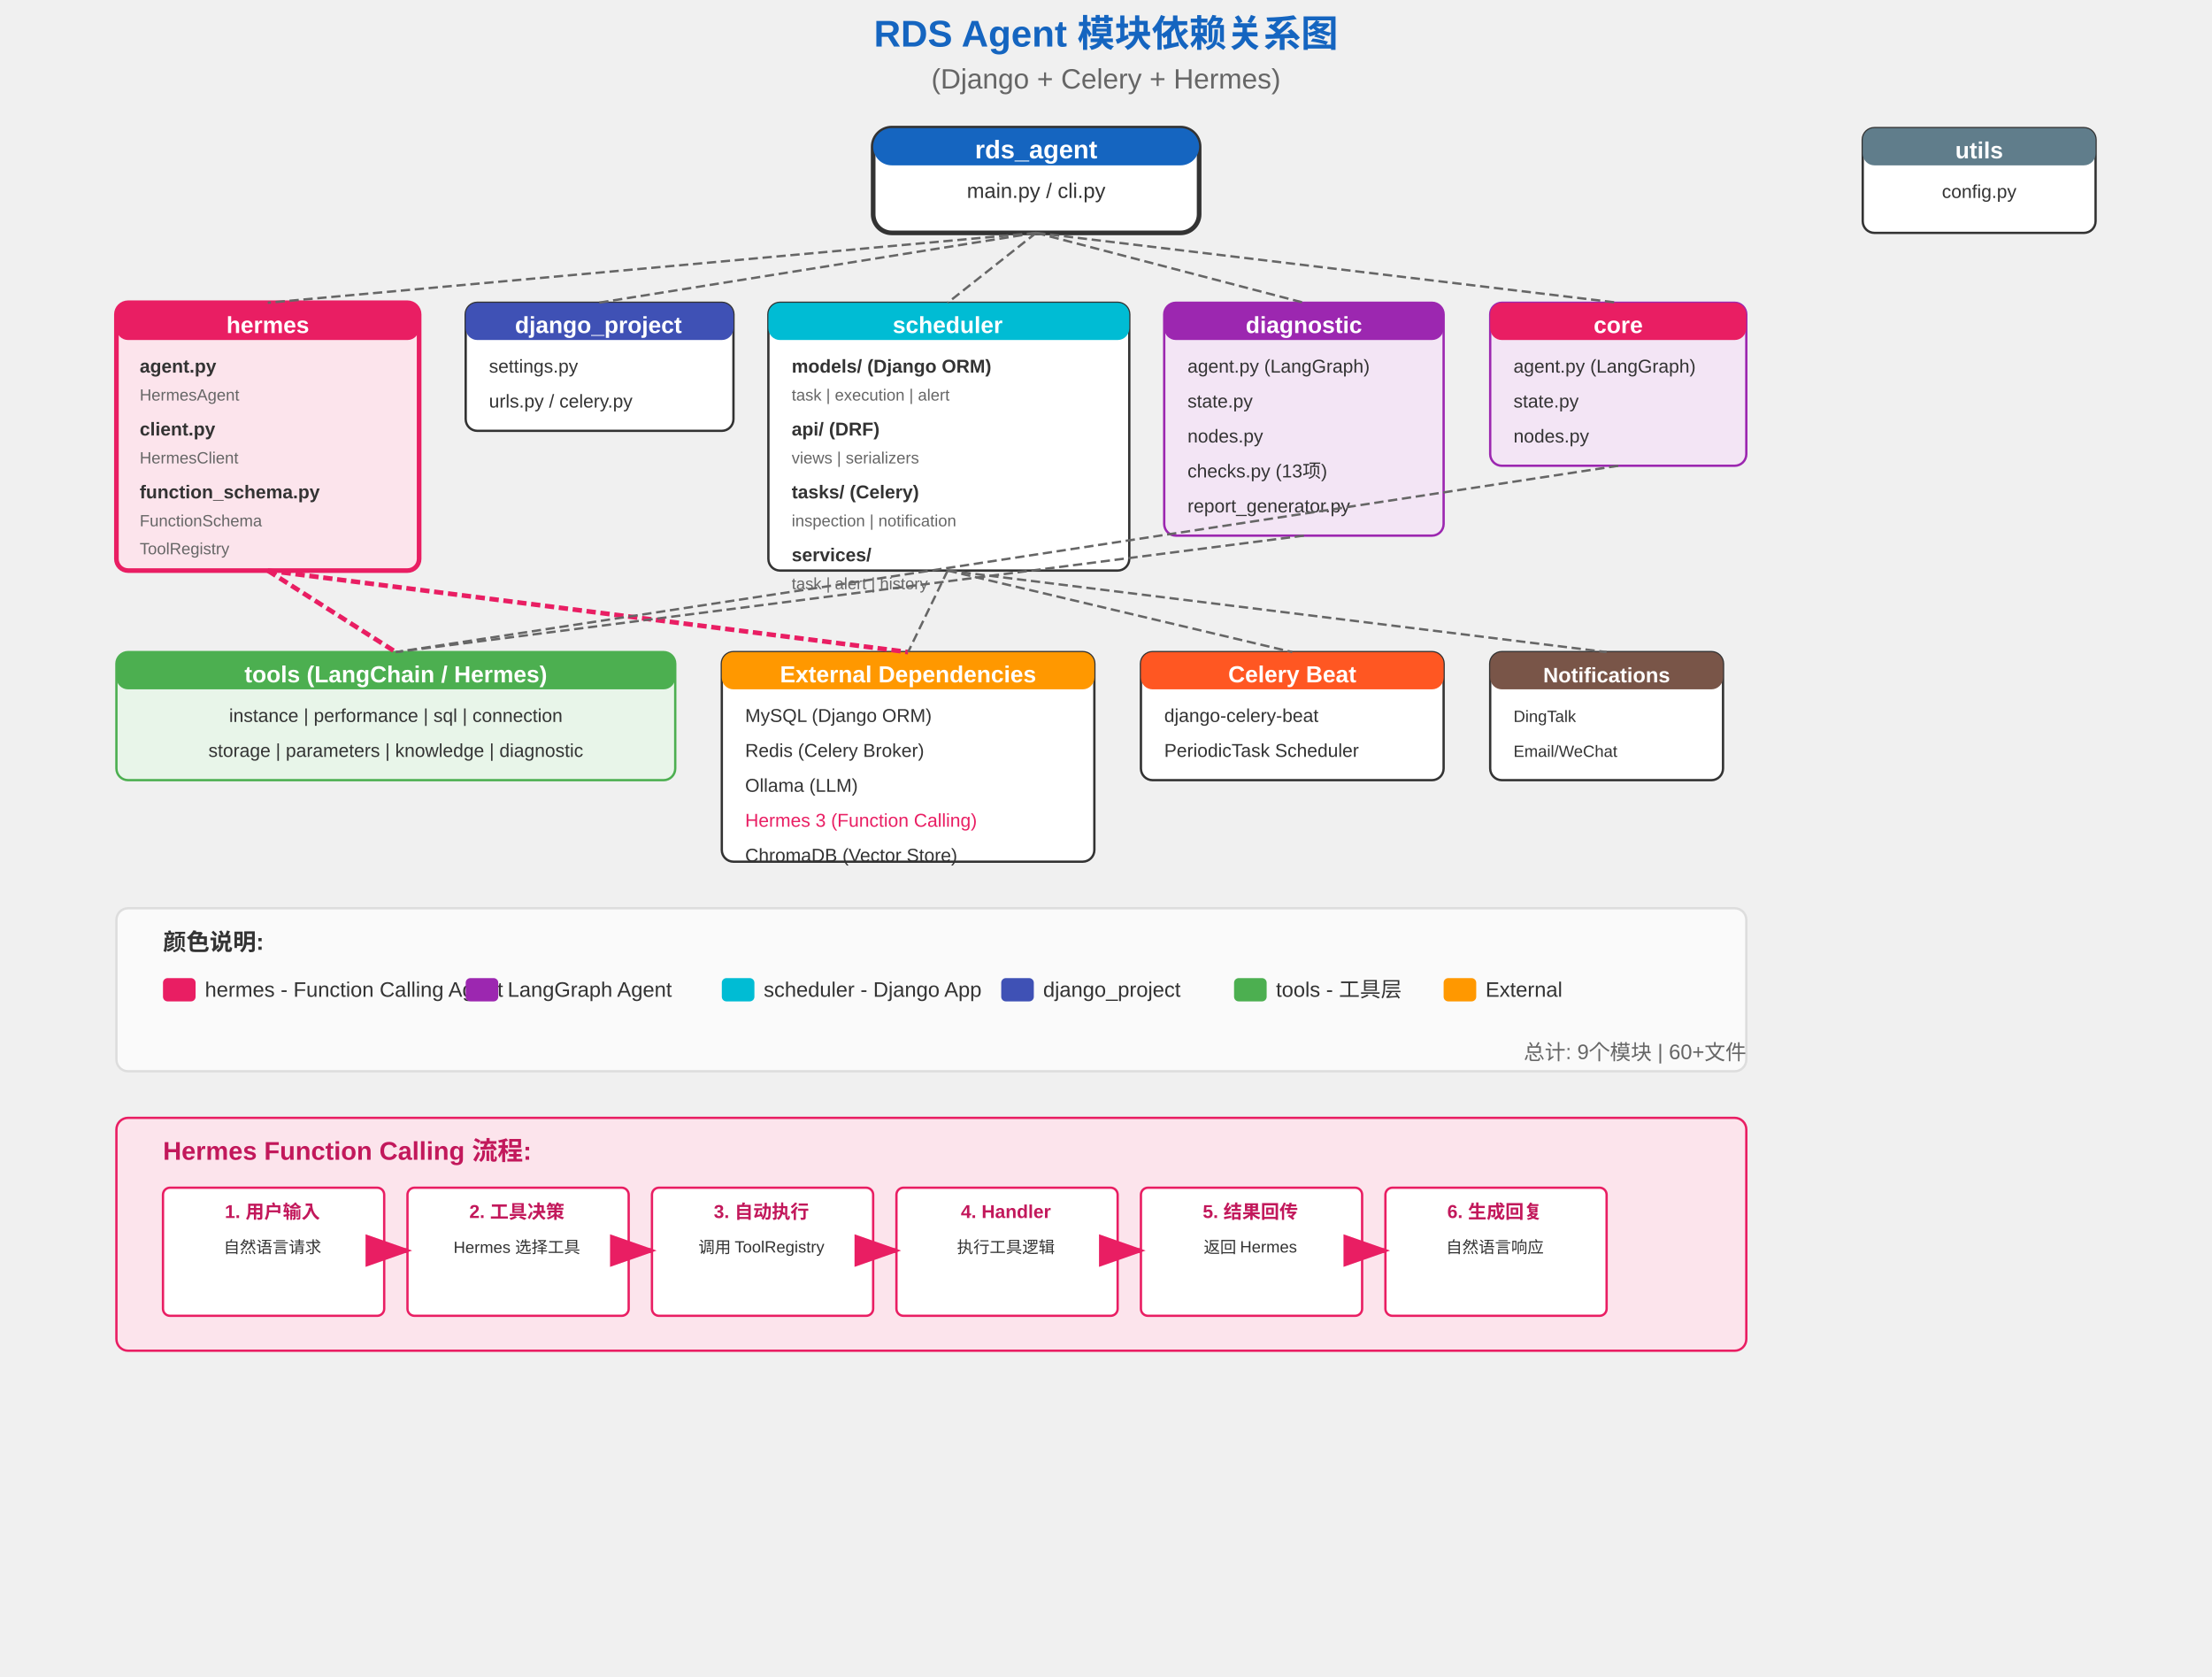
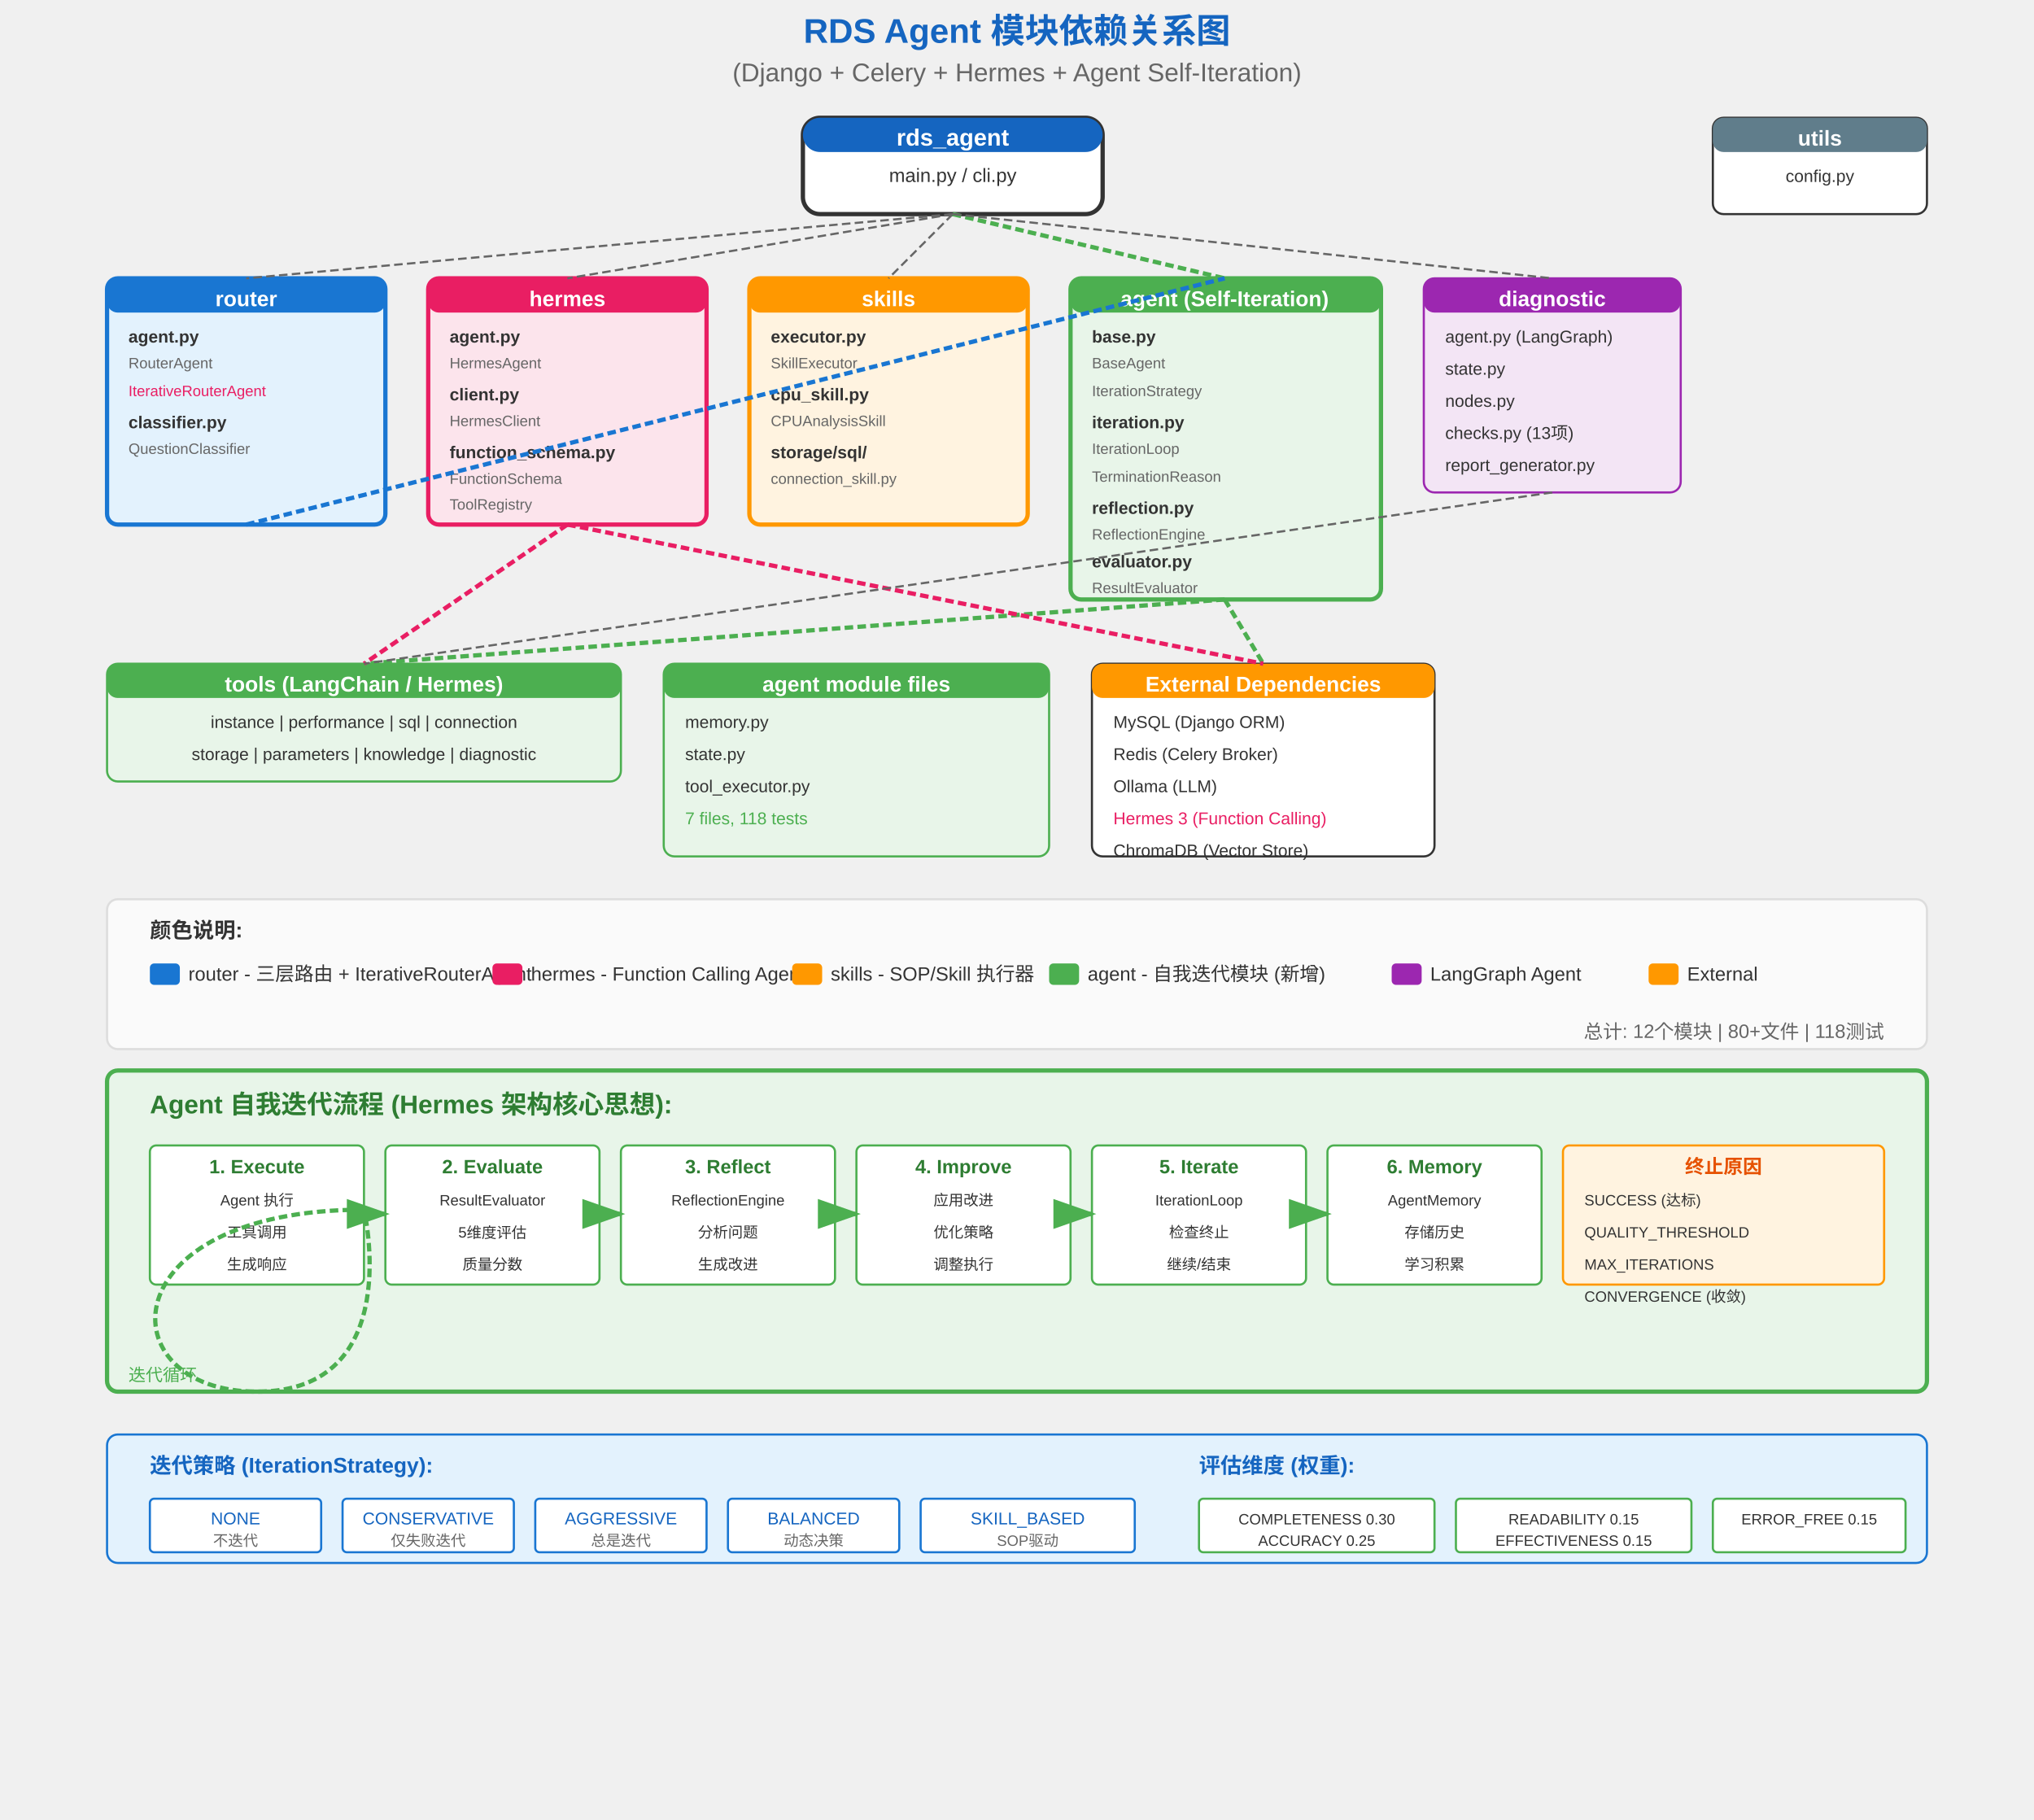
- <svg xmlns="http://www.w3.org/2000/svg" width="950" height="720">
+ <svg xmlns="http://www.w3.org/2000/svg" width="950" height="850">
  <text x="475" y="20" text-anchor="middle" font-family="Arial" font-weight="bold" font-size="16" fill="#1565C0">RDS Agent 模块依赖关系图</text>
-   <text x="475" y="38" text-anchor="middle" font-family="Arial" font-size="12" fill="#666">(Django + Celery + Hermes)</text>
+   <text x="475" y="38" text-anchor="middle" font-family="Arial" font-size="12" fill="#666">(Django + Celery + Hermes + Agent Self-Iteration)</text>
  <rect x="375" y="55" width="140" height="45" fill="#fff" stroke="#333" stroke-width="2" rx="8" />
  <rect x="375" y="55" width="140" height="16" fill="#1565C0" rx="8" />
  <text x="445" y="68" text-anchor="middle" font-family="Arial" font-weight="bold" font-size="11" fill="#fff">rds_agent</text>
  <text x="445" y="85" text-anchor="middle" font-family="Arial" font-size="9" fill="#333">main.py / cli.py</text>
  <rect x="800" y="55" width="100" height="45" fill="#fff" stroke="#333" stroke-width="1" rx="5" />
  <rect x="800" y="55" width="100" height="16" fill="#607D8B" rx="5" />
  <text x="850" y="68" text-anchor="middle" font-family="Arial" font-weight="bold" font-size="10" fill="#fff">utils</text>
  <text x="850" y="85" text-anchor="middle" font-family="Arial" font-size="8" fill="#333">config.py</text>
-   <rect x="50" y="130" width="130" height="115" fill="#FCE4EC" stroke="#E91E63" stroke-width="2" rx="5" />
-   <rect x="50" y="130" width="130" height="16" fill="#E91E63" rx="5" />
-   <text x="115" y="143" text-anchor="middle" font-family="Arial" font-weight="bold" font-size="10" fill="#fff">hermes</text>
+   <rect x="50" y="130" width="130" height="115" fill="#E3F2FD" stroke="#1976D2" stroke-width="2" rx="5" />
+   <rect x="50" y="130" width="130" height="16" fill="#1976D2" rx="5" />
+   <text x="115" y="143" text-anchor="middle" font-family="Arial" font-weight="bold" font-size="10" fill="#fff">router</text>
  <text x="60" y="160" font-family="Arial" font-weight="bold" font-size="8" fill="#333">agent.py</text>
-   <text x="60" y="172" font-family="Arial" font-size="7" fill="#666">HermesAgent</text>
-   <text x="60" y="187" font-family="Arial" font-weight="bold" font-size="8" fill="#333">client.py</text>
-   <text x="60" y="199" font-family="Arial" font-size="7" fill="#666">HermesClient</text>
-   <text x="60" y="214" font-family="Arial" font-weight="bold" font-size="8" fill="#333">function_schema.py</text>
-   <text x="60" y="226" font-family="Arial" font-size="7" fill="#666">FunctionSchema</text>
-   <text x="60" y="238" font-family="Arial" font-size="7" fill="#666">ToolRegistry</text>
-   <rect x="200" y="130" width="115" height="55" fill="#fff" stroke="#333" stroke-width="1" rx="5" />
-   <rect x="200" y="130" width="115" height="16" fill="#3F51B5" rx="5" />
-   <text x="257" y="143" text-anchor="middle" font-family="Arial" font-weight="bold" font-size="10" fill="#fff">django_project</text>
-   <text x="210" y="160" font-family="Arial" font-size="8" fill="#333">settings.py</text>
-   <text x="210" y="175" font-family="Arial" font-size="8" fill="#333">urls.py / celery.py</text>
-   <rect x="330" y="130" width="155" height="115" fill="#fff" stroke="#333" stroke-width="1" rx="5" />
-   <rect x="330" y="130" width="155" height="16" fill="#00BCD4" rx="5" />
-   <text x="407" y="143" text-anchor="middle" font-family="Arial" font-weight="bold" font-size="10" fill="#fff">scheduler</text>
-   <text x="340" y="160" font-family="Arial" font-weight="bold" font-size="8" fill="#333">models/ (Django ORM)</text>
-   <text x="340" y="172" font-family="Arial" font-size="7" fill="#666">task | execution | alert</text>
-   <text x="340" y="187" font-family="Arial" font-weight="bold" font-size="8" fill="#333">api/ (DRF)</text>
-   <text x="340" y="199" font-family="Arial" font-size="7" fill="#666">views | serializers</text>
-   <text x="340" y="214" font-family="Arial" font-weight="bold" font-size="8" fill="#333">tasks/ (Celery)</text>
-   <text x="340" y="226" font-family="Arial" font-size="7" fill="#666">inspection | notification</text>
-   <text x="340" y="241" font-family="Arial" font-weight="bold" font-size="8" fill="#333">services/</text>
-   <text x="340" y="253" font-family="Arial" font-size="7" fill="#666">task | alert | history</text>
-   <rect x="500" y="130" width="120" height="100" fill="#F3E5F5" stroke="#9C27B0" stroke-width="1" rx="5" />
-   <rect x="500" y="130" width="120" height="16" fill="#9C27B0" rx="5" />
-   <text x="560" y="143" text-anchor="middle" font-family="Arial" font-weight="bold" font-size="10" fill="#fff">diagnostic</text>
-   <text x="510" y="160" font-family="Arial" font-size="8" fill="#333">agent.py (LangGraph)</text>
-   <text x="510" y="175" font-family="Arial" font-size="8" fill="#333">state.py</text>
-   <text x="510" y="190" font-family="Arial" font-size="8" fill="#333">nodes.py</text>
-   <text x="510" y="205" font-family="Arial" font-size="8" fill="#333">checks.py (13项)</text>
-   <text x="510" y="220" font-family="Arial" font-size="8" fill="#333">report_generator.py</text>
-   <rect x="640" y="130" width="110" height="70" fill="#F3E5F5" stroke="#9C27B0" stroke-width="1" rx="5" />
-   <rect x="640" y="130" width="110" height="16" fill="#E91E63" rx="5" />
-   <text x="695" y="143" text-anchor="middle" font-family="Arial" font-weight="bold" font-size="10" fill="#fff">core</text>
-   <text x="650" y="160" font-family="Arial" font-size="8" fill="#333">agent.py (LangGraph)</text>
-   <text x="650" y="175" font-family="Arial" font-size="8" fill="#333">state.py</text>
-   <text x="650" y="190" font-family="Arial" font-size="8" fill="#333">nodes.py</text>
+   <text x="60" y="172" font-family="Arial" font-size="7" fill="#666">RouterAgent</text>
+   <text x="60" y="185" font-family="Arial" font-size="7" fill="#E91E63">IterativeRouterAgent</text>
+   <text x="60" y="200" font-family="Arial" font-weight="bold" font-size="8" fill="#333">classifier.py</text>
+   <text x="60" y="212" font-family="Arial" font-size="7" fill="#666">QuestionClassifier</text>
+   <rect x="200" y="130" width="130" height="115" fill="#FCE4EC" stroke="#E91E63" stroke-width="2" rx="5" />
+   <rect x="200" y="130" width="130" height="16" fill="#E91E63" rx="5" />
+   <text x="265" y="143" text-anchor="middle" font-family="Arial" font-weight="bold" font-size="10" fill="#fff">hermes</text>
+   <text x="210" y="160" font-family="Arial" font-weight="bold" font-size="8" fill="#333">agent.py</text>
+   <text x="210" y="172" font-family="Arial" font-size="7" fill="#666">HermesAgent</text>
+   <text x="210" y="187" font-family="Arial" font-weight="bold" font-size="8" fill="#333">client.py</text>
+   <text x="210" y="199" font-family="Arial" font-size="7" fill="#666">HermesClient</text>
+   <text x="210" y="214" font-family="Arial" font-weight="bold" font-size="8" fill="#333">function_schema.py</text>
+   <text x="210" y="226" font-family="Arial" font-size="7" fill="#666">FunctionSchema</text>
+   <text x="210" y="238" font-family="Arial" font-size="7" fill="#666">ToolRegistry</text>
+   <rect x="350" y="130" width="130" height="115" fill="#FFF3E0" stroke="#FF9800" stroke-width="2" rx="5" />
+   <rect x="350" y="130" width="130" height="16" fill="#FF9800" rx="5" />
+   <text x="415" y="143" text-anchor="middle" font-family="Arial" font-weight="bold" font-size="10" fill="#fff">skills</text>
+   <text x="360" y="160" font-family="Arial" font-weight="bold" font-size="8" fill="#333">executor.py</text>
+   <text x="360" y="172" font-family="Arial" font-size="7" fill="#666">SkillExecutor</text>
+   <text x="360" y="187" font-family="Arial" font-weight="bold" font-size="8" fill="#333">cpu_skill.py</text>
+   <text x="360" y="199" font-family="Arial" font-size="7" fill="#666">CPUAnalysisSkill</text>
+   <text x="360" y="214" font-family="Arial" font-weight="bold" font-size="8" fill="#333">storage/sql/</text>
+   <text x="360" y="226" font-family="Arial" font-size="7" fill="#666">connection_skill.py</text>
+   <rect x="500" y="130" width="145" height="150" fill="#E8F5E9" stroke="#4CAF50" stroke-width="2" rx="5" />
+   <rect x="500" y="130" width="145" height="16" fill="#4CAF50" rx="5" />
+   <text x="572" y="143" text-anchor="middle" font-family="Arial" font-weight="bold" font-size="10" fill="#fff">agent (Self-Iteration)</text>
+   <text x="510" y="160" font-family="Arial" font-weight="bold" font-size="8" fill="#333">base.py</text>
+   <text x="510" y="172" font-family="Arial" font-size="7" fill="#666">BaseAgent</text>
+   <text x="510" y="185" font-family="Arial" font-size="7" fill="#666">IterationStrategy</text>
+   <text x="510" y="200" font-family="Arial" font-weight="bold" font-size="8" fill="#333">iteration.py</text>
+   <text x="510" y="212" font-family="Arial" font-size="7" fill="#666">IterationLoop</text>
+   <text x="510" y="225" font-family="Arial" font-size="7" fill="#666">TerminationReason</text>
+   <text x="510" y="240" font-family="Arial" font-weight="bold" font-size="8" fill="#333">reflection.py</text>
+   <text x="510" y="252" font-family="Arial" font-size="7" fill="#666">ReflectionEngine</text>
+   <text x="510" y="265" font-family="Arial" font-weight="bold" font-size="8" fill="#333">evaluator.py</text>
+   <text x="510" y="277" font-family="Arial" font-size="7" fill="#666">ResultEvaluator</text>
+   <rect x="665" y="130" width="120" height="100" fill="#F3E5F5" stroke="#9C27B0" stroke-width="1" rx="5" />
+   <rect x="665" y="130" width="120" height="16" fill="#9C27B0" rx="5" />
+   <text x="725" y="143" text-anchor="middle" font-family="Arial" font-weight="bold" font-size="10" fill="#fff">diagnostic</text>
+   <text x="675" y="160" font-family="Arial" font-size="8" fill="#333">agent.py (LangGraph)</text>
+   <text x="675" y="175" font-family="Arial" font-size="8" fill="#333">state.py</text>
+   <text x="675" y="190" font-family="Arial" font-size="8" fill="#333">nodes.py</text>
+   <text x="675" y="205" font-family="Arial" font-size="8" fill="#333">checks.py (13项)</text>
+   <text x="675" y="220" font-family="Arial" font-size="8" fill="#333">report_generator.py</text>
  <line x1="445" y1="100" x2="115" y2="130" stroke="#666" stroke-width="1" stroke-dasharray="4,2" />
-   <line x1="445" y1="100" x2="257" y2="130" stroke="#666" stroke-width="1" stroke-dasharray="4,2" />
-   <line x1="445" y1="100" x2="407" y2="130" stroke="#666" stroke-width="1" stroke-dasharray="4,2" />
-   <line x1="445" y1="100" x2="560" y2="130" stroke="#666" stroke-width="1" stroke-dasharray="4,2" />
-   <line x1="445" y1="100" x2="695" y2="130" stroke="#666" stroke-width="1" stroke-dasharray="4,2" />
-   <rect x="50" y="280" width="240" height="55" fill="#E8F5E9" stroke="#4CAF50" stroke-width="1" rx="5" />
-   <rect x="50" y="280" width="240" height="16" fill="#4CAF50" rx="5" />
-   <text x="170" y="293" text-anchor="middle" font-family="Arial" font-weight="bold" font-size="10" fill="#fff">tools (LangChain / Hermes)</text>
-   <text x="170" y="310" text-anchor="middle" font-family="Arial" font-size="8" fill="#333">instance | performance | sql | connection</text>
-   <text x="170" y="325" text-anchor="middle" font-family="Arial" font-size="8" fill="#333">storage | parameters | knowledge | diagnostic</text>
-   <rect x="310" y="280" width="160" height="90" fill="#fff" stroke="#333" stroke-width="1" rx="5" />
-   <rect x="310" y="280" width="160" height="16" fill="#FF9800" rx="5" />
-   <text x="390" y="293" text-anchor="middle" font-family="Arial" font-weight="bold" font-size="10" fill="#fff">External Dependencies</text>
-   <text x="320" y="310" font-family="Arial" font-size="8" fill="#333">MySQL (Django ORM)</text>
-   <text x="320" y="325" font-family="Arial" font-size="8" fill="#333">Redis (Celery Broker)</text>
-   <text x="320" y="340" font-family="Arial" font-size="8" fill="#333">Ollama (LLM)</text>
-   <text x="320" y="355" font-family="Arial" font-size="8" fill="#E91E63">Hermes 3 (Function Calling)</text>
-   <text x="320" y="370" font-family="Arial" font-size="8" fill="#333">ChromaDB (Vector Store)</text>
-   <rect x="490" y="280" width="130" height="55" fill="#fff" stroke="#333" stroke-width="1" rx="5" />
-   <rect x="490" y="280" width="130" height="16" fill="#FF5722" rx="5" />
-   <text x="555" y="293" text-anchor="middle" font-family="Arial" font-weight="bold" font-size="10" fill="#fff">Celery Beat</text>
-   <text x="500" y="310" font-family="Arial" font-size="8" fill="#333">django-celery-beat</text>
-   <text x="500" y="325" font-family="Arial" font-size="8" fill="#333">PeriodicTask Scheduler</text>
-   <rect x="640" y="280" width="100" height="55" fill="#fff" stroke="#333" stroke-width="1" rx="5" />
-   <rect x="640" y="280" width="100" height="16" fill="#795548" rx="5" />
-   <text x="690" y="293" text-anchor="middle" font-family="Arial" font-weight="bold" font-size="9" fill="#fff">Notifications</text>
-   <text x="650" y="310" font-family="Arial" font-size="7" fill="#333">DingTalk</text>
-   <text x="650" y="325" font-family="Arial" font-size="7" fill="#333">Email/WeChat</text>
-   <line x1="115" y1="245" x2="170" y2="280" stroke="#E91E63" stroke-width="2" stroke-dasharray="4,2" />
-   <line x1="115" y1="245" x2="390" y2="280" stroke="#E91E63" stroke-width="2" stroke-dasharray="4,2" />
-   <line x1="560" y1="230" x2="170" y2="280" stroke="#666" stroke-width="1" stroke-dasharray="4,2" />
-   <line x1="695" y1="200" x2="170" y2="280" stroke="#666" stroke-width="1" stroke-dasharray="4,2" />
-   <line x1="407" y1="245" x2="390" y2="280" stroke="#666" stroke-width="1" stroke-dasharray="4,2" />
-   <line x1="407" y1="245" x2="555" y2="280" stroke="#666" stroke-width="1" stroke-dasharray="4,2" />
-   <line x1="407" y1="245" x2="690" y2="280" stroke="#666" stroke-width="1" stroke-dasharray="4,2" />
-   <rect x="50" y="390" width="700" height="70" fill="#fafafa" stroke="#ddd" stroke-width="1" rx="5" />
-   <text x="70" y="408" font-family="Arial" font-weight="bold" font-size="10" fill="#333">颜色说明:</text>
-   <rect x="70" y="420" width="14" height="10" fill="#E91E63" rx="2" />
-   <text x="88" y="428" font-family="Arial" font-size="9" fill="#333">hermes - Function Calling Agent</text>
-   <rect x="200" y="420" width="14" height="10" fill="#9C27B0" rx="2" />
-   <text x="218" y="428" font-family="Arial" font-size="9" fill="#333">LangGraph Agent</text>
-   <rect x="310" y="420" width="14" height="10" fill="#00BCD4" rx="2" />
-   <text x="328" y="428" font-family="Arial" font-size="9" fill="#333">scheduler - Django App</text>
-   <rect x="430" y="420" width="14" height="10" fill="#3F51B5" rx="2" />
-   <text x="448" y="428" font-family="Arial" font-size="9" fill="#333">django_project</text>
-   <rect x="530" y="420" width="14" height="10" fill="#4CAF50" rx="2" />
-   <text x="548" y="428" font-family="Arial" font-size="9" fill="#333">tools - 工具层</text>
-   <rect x="620" y="420" width="14" height="10" fill="#FF9800" rx="2" />
-   <text x="638" y="428" font-family="Arial" font-size="9" fill="#333">External</text>
-   <text x="750" y="455" text-anchor="end" font-family="Arial" font-size="9" fill="#666">总计: 9个模块 | 60+文件</text>
-   <rect x="50" y="480" width="700" height="100" fill="#FCE4EC" stroke="#E91E63" stroke-width="1" rx="5" />
-   <text x="70" y="498" font-family="Arial" font-weight="bold" font-size="11" fill="#C2185B">Hermes Function Calling 流程:</text>
-   <rect x="70" y="510" width="95" height="55" fill="#fff" stroke="#E91E63" stroke-width="1" rx="3" />
-   <text x="117" y="523" text-anchor="middle" font-family="Arial" font-weight="bold" font-size="8" fill="#C2185B">1. 用户输入</text>
-   <text x="117" y="538" text-anchor="middle" font-family="Arial" font-size="7" fill="#333">自然语言请求</text>
-   <rect x="175" y="510" width="95" height="55" fill="#fff" stroke="#E91E63" stroke-width="1" rx="3" />
-   <text x="222" y="523" text-anchor="middle" font-family="Arial" font-weight="bold" font-size="8" fill="#C2185B">2. 工具决策</text>
-   <text x="222" y="538" text-anchor="middle" font-family="Arial" font-size="7" fill="#333">Hermes 选择工具</text>
-   <rect x="280" y="510" width="95" height="55" fill="#fff" stroke="#E91E63" stroke-width="1" rx="3" />
-   <text x="327" y="523" text-anchor="middle" font-family="Arial" font-weight="bold" font-size="8" fill="#C2185B">3. 自动执行</text>
-   <text x="327" y="538" text-anchor="middle" font-family="Arial" font-size="7" fill="#333">调用 ToolRegistry</text>
-   <rect x="385" y="510" width="95" height="55" fill="#fff" stroke="#E91E63" stroke-width="1" rx="3" />
-   <text x="432" y="523" text-anchor="middle" font-family="Arial" font-weight="bold" font-size="8" fill="#C2185B">4. Handler</text>
-   <text x="432" y="538" text-anchor="middle" font-family="Arial" font-size="7" fill="#333">执行工具逻辑</text>
-   <rect x="490" y="510" width="95" height="55" fill="#fff" stroke="#E91E63" stroke-width="1" rx="3" />
-   <text x="537" y="523" text-anchor="middle" font-family="Arial" font-weight="bold" font-size="8" fill="#C2185B">5. 结果回传</text>
-   <text x="537" y="538" text-anchor="middle" font-family="Arial" font-size="7" fill="#333">返回 Hermes</text>
-   <rect x="595" y="510" width="95" height="55" fill="#fff" stroke="#E91E63" stroke-width="1" rx="3" />
-   <text x="642" y="523" text-anchor="middle" font-family="Arial" font-weight="bold" font-size="8" fill="#C2185B">6. 生成回复</text>
-   <text x="642" y="538" text-anchor="middle" font-family="Arial" font-size="7" fill="#333">自然语言响应</text>
+   <line x1="445" y1="100" x2="265" y2="130" stroke="#666" stroke-width="1" stroke-dasharray="4,2" />
+   <line x1="445" y1="100" x2="415" y2="130" stroke="#666" stroke-width="1" stroke-dasharray="4,2" />
+   <line x1="445" y1="100" x2="572" y2="130" stroke="#4CAF50" stroke-width="2" stroke-dasharray="4,2" />
+   <line x1="445" y1="100" x2="725" y2="130" stroke="#666" stroke-width="1" stroke-dasharray="4,2" />
+   <rect x="50" y="310" width="240" height="55" fill="#E8F5E9" stroke="#4CAF50" stroke-width="1" rx="5" />
+   <rect x="50" y="310" width="240" height="16" fill="#4CAF50" rx="5" />
+   <text x="170" y="323" text-anchor="middle" font-family="Arial" font-weight="bold" font-size="10" fill="#fff">tools (LangChain / Hermes)</text>
+   <text x="170" y="340" text-anchor="middle" font-family="Arial" font-size="8" fill="#333">instance | performance | sql | connection</text>
+   <text x="170" y="355" text-anchor="middle" font-family="Arial" font-size="8" fill="#333">storage | parameters | knowledge | diagnostic</text>
+   <rect x="310" y="310" width="180" height="90" fill="#E8F5E9" stroke="#4CAF50" stroke-width="1" rx="5" />
+   <rect x="310" y="310" width="180" height="16" fill="#4CAF50" rx="5" />
+   <text x="400" y="323" text-anchor="middle" font-family="Arial" font-weight="bold" font-size="10" fill="#fff">agent module files</text>
+   <text x="320" y="340" font-family="Arial" font-size="8" fill="#333">memory.py</text>
+   <text x="320" y="355" font-family="Arial" font-size="8" fill="#333">state.py</text>
+   <text x="320" y="370" font-family="Arial" font-size="8" fill="#333">tool_executor.py</text>
+   <text x="320" y="385" font-family="Arial" font-size="8" fill="#4CAF50">7 files, 118 tests</text>
+   <rect x="510" y="310" width="160" height="90" fill="#fff" stroke="#333" stroke-width="1" rx="5" />
+   <rect x="510" y="310" width="160" height="16" fill="#FF9800" rx="5" />
+   <text x="590" y="323" text-anchor="middle" font-family="Arial" font-weight="bold" font-size="10" fill="#fff">External Dependencies</text>
+   <text x="520" y="340" font-family="Arial" font-size="8" fill="#333">MySQL (Django ORM)</text>
+   <text x="520" y="355" font-family="Arial" font-size="8" fill="#333">Redis (Celery Broker)</text>
+   <text x="520" y="370" font-family="Arial" font-size="8" fill="#333">Ollama (LLM)</text>
+   <text x="520" y="385" font-family="Arial" font-size="8" fill="#E91E63">Hermes 3 (Function Calling)</text>
+   <text x="520" y="400" font-family="Arial" font-size="8" fill="#333">ChromaDB (Vector Store)</text>
+   <line x1="115" y1="245" x2="572" y2="130" stroke="#1976D2" stroke-width="2" stroke-dasharray="4,2" />
+   <line x1="572" y1="280" x2="170" y2="310" stroke="#4CAF50" stroke-width="2" stroke-dasharray="4,2" />
+   <line x1="572" y1="280" x2="590" y2="310" stroke="#4CAF50" stroke-width="2" stroke-dasharray="4,2" />
+   <line x1="265" y1="245" x2="170" y2="310" stroke="#E91E63" stroke-width="2" stroke-dasharray="4,2" />
+   <line x1="265" y1="245" x2="590" y2="310" stroke="#E91E63" stroke-width="2" stroke-dasharray="4,2" />
+   <line x1="725" y1="230" x2="170" y2="310" stroke="#666" stroke-width="1" stroke-dasharray="4,2" />
+   <rect x="50" y="420" width="850" height="70" fill="#fafafa" stroke="#ddd" stroke-width="1" rx="5" />
+   <text x="70" y="438" font-family="Arial" font-weight="bold" font-size="10" fill="#333">颜色说明:</text>
+   <rect x="70" y="450" width="14" height="10" fill="#1976D2" rx="2" />
+   <text x="88" y="458" font-family="Arial" font-size="9" fill="#333">router - 三层路由 + IterativeRouterAgent</text>
+   <rect x="230" y="450" width="14" height="10" fill="#E91E63" rx="2" />
+   <text x="248" y="458" font-family="Arial" font-size="9" fill="#333">hermes - Function Calling Agent</text>
+   <rect x="370" y="450" width="14" height="10" fill="#FF9800" rx="2" />
+   <text x="388" y="458" font-family="Arial" font-size="9" fill="#333">skills - SOP/Skill 执行器</text>
+   <rect x="490" y="450" width="14" height="10" fill="#4CAF50" rx="2" />
+   <text x="508" y="458" font-family="Arial" font-size="9" fill="#333">agent - 自我迭代模块 (新增)</text>
+   <rect x="650" y="450" width="14" height="10" fill="#9C27B0" rx="2" />
+   <text x="668" y="458" font-family="Arial" font-size="9" fill="#333">LangGraph Agent</text>
+   <rect x="770" y="450" width="14" height="10" fill="#FF9800" rx="2" />
+   <text x="788" y="458" font-family="Arial" font-size="9" fill="#333">External</text>
+   <text x="880" y="485" text-anchor="end" font-family="Arial" font-size="9" fill="#666">总计: 12个模块 | 80+文件 | 118测试</text>
+   <rect x="50" y="500" width="850" height="150" fill="#E8F5E9" stroke="#4CAF50" stroke-width="2" rx="5" />
+   <text x="70" y="520" font-family="Arial" font-weight="bold" font-size="12" fill="#2E7D32">Agent 自我迭代流程 (Hermes 架构核心思想):</text>
+   <rect x="70" y="535" width="100" height="65" fill="#fff" stroke="#4CAF50" stroke-width="1" rx="3" />
+   <text x="120" y="548" text-anchor="middle" font-family="Arial" font-weight="bold" font-size="9" fill="#2E7D32">1. Execute</text>
+   <text x="120" y="563" text-anchor="middle" font-family="Arial" font-size="7" fill="#333">Agent 执行</text>
+   <text x="120" y="578" text-anchor="middle" font-family="Arial" font-size="7" fill="#333">工具调用</text>
+   <text x="120" y="593" text-anchor="middle" font-family="Arial" font-size="7" fill="#333">生成响应</text>
+   <rect x="180" y="535" width="100" height="65" fill="#fff" stroke="#4CAF50" stroke-width="1" rx="3" />
+   <text x="230" y="548" text-anchor="middle" font-family="Arial" font-weight="bold" font-size="9" fill="#2E7D32">2. Evaluate</text>
+   <text x="230" y="563" text-anchor="middle" font-family="Arial" font-size="7" fill="#333">ResultEvaluator</text>
+   <text x="230" y="578" text-anchor="middle" font-family="Arial" font-size="7" fill="#333">5维度评估</text>
+   <text x="230" y="593" text-anchor="middle" font-family="Arial" font-size="7" fill="#333">质量分数</text>
+   <rect x="290" y="535" width="100" height="65" fill="#fff" stroke="#4CAF50" stroke-width="1" rx="3" />
+   <text x="340" y="548" text-anchor="middle" font-family="Arial" font-weight="bold" font-size="9" fill="#2E7D32">3. Reflect</text>
+   <text x="340" y="563" text-anchor="middle" font-family="Arial" font-size="7" fill="#333">ReflectionEngine</text>
+   <text x="340" y="578" text-anchor="middle" font-family="Arial" font-size="7" fill="#333">分析问题</text>
+   <text x="340" y="593" text-anchor="middle" font-family="Arial" font-size="7" fill="#333">生成改进</text>
+   <rect x="400" y="535" width="100" height="65" fill="#fff" stroke="#4CAF50" stroke-width="1" rx="3" />
+   <text x="450" y="548" text-anchor="middle" font-family="Arial" font-weight="bold" font-size="9" fill="#2E7D32">4. Improve</text>
+   <text x="450" y="563" text-anchor="middle" font-family="Arial" font-size="7" fill="#333">应用改进</text>
+   <text x="450" y="578" text-anchor="middle" font-family="Arial" font-size="7" fill="#333">优化策略</text>
+   <text x="450" y="593" text-anchor="middle" font-family="Arial" font-size="7" fill="#333">调整执行</text>
+   <rect x="510" y="535" width="100" height="65" fill="#fff" stroke="#4CAF50" stroke-width="1" rx="3" />
+   <text x="560" y="548" text-anchor="middle" font-family="Arial" font-weight="bold" font-size="9" fill="#2E7D32">5. Iterate</text>
+   <text x="560" y="563" text-anchor="middle" font-family="Arial" font-size="7" fill="#333">IterationLoop</text>
+   <text x="560" y="578" text-anchor="middle" font-family="Arial" font-size="7" fill="#333">检查终止</text>
+   <text x="560" y="593" text-anchor="middle" font-family="Arial" font-size="7" fill="#333">继续/结束</text>
+   <rect x="620" y="535" width="100" height="65" fill="#fff" stroke="#4CAF50" stroke-width="1" rx="3" />
+   <text x="670" y="548" text-anchor="middle" font-family="Arial" font-weight="bold" font-size="9" fill="#2E7D32">6. Memory</text>
+   <text x="670" y="563" text-anchor="middle" font-family="Arial" font-size="7" fill="#333">AgentMemory</text>
+   <text x="670" y="578" text-anchor="middle" font-family="Arial" font-size="7" fill="#333">存储历史</text>
+   <text x="670" y="593" text-anchor="middle" font-family="Arial" font-size="7" fill="#333">学习积累</text>
+   <rect x="730" y="535" width="150" height="65" fill="#FFF3E0" stroke="#FF9800" stroke-width="1" rx="3" />
+   <text x="805" y="548" text-anchor="middle" font-family="Arial" font-weight="bold" font-size="9" fill="#E65100">终止原因</text>
+   <text x="740" y="563" font-family="Arial" font-size="7" fill="#333">SUCCESS (达标)</text>
+   <text x="740" y="578" font-family="Arial" font-size="7" fill="#333">QUALITY_THRESHOLD</text>
+   <text x="740" y="593" font-family="Arial" font-size="7" fill="#333">MAX_ITERATIONS</text>
+   <text x="740" y="608" font-family="Arial" font-size="7" fill="#333">CONVERGENCE (收敛)</text>
+   <path d="M 170 565 C 50 565 50 650 120 650 C 190 650 170 565 170 565" fill="none" stroke="#4CAF50" stroke-width="2" stroke-dasharray="4,2" />
+   <text x="60" y="645" font-family="Arial" font-size="8" fill="#4CAF50">迭代循环</text>
  <defs>
-     <marker id="arrowhermes" markerWidth="10" markerHeight="7" refX="9" refY="3.5" orient="auto">
-       <polygon points="0 0, 10 3.5, 0 7" fill="#E91E63" />
+     <marker id="arrowAgent" markerWidth="10" markerHeight="7" refX="9" refY="3.5" orient="auto">
+       <polygon points="0 0, 10 3.5, 0 7" fill="#4CAF50" />
    </marker>
  </defs>
-   <line x1="165" y1="537" x2="175" y2="537" stroke="#E91E63" stroke-width="2" marker-end="url(#arrowhermes)" />
-   <line x1="270" y1="537" x2="280" y2="537" stroke="#E91E63" stroke-width="2" marker-end="url(#arrowhermes)" />
-   <line x1="375" y1="537" x2="385" y2="537" stroke="#E91E63" stroke-width="2" marker-end="url(#arrowhermes)" />
-   <line x1="480" y1="537" x2="490" y2="537" stroke="#E91E63" stroke-width="2" marker-end="url(#arrowhermes)" />
-   <line x1="585" y1="537" x2="595" y2="537" stroke="#E91E63" stroke-width="2" marker-end="url(#arrowhermes)" />
+   <line x1="170" y1="567" x2="180" y2="567" stroke="#4CAF50" stroke-width="2" marker-end="url(#arrowAgent)" />
+   <line x1="280" y1="567" x2="290" y2="567" stroke="#4CAF50" stroke-width="2" marker-end="url(#arrowAgent)" />
+   <line x1="390" y1="567" x2="400" y2="567" stroke="#4CAF50" stroke-width="2" marker-end="url(#arrowAgent)" />
+   <line x1="500" y1="567" x2="510" y2="567" stroke="#4CAF50" stroke-width="2" marker-end="url(#arrowAgent)" />
+   <line x1="610" y1="567" x2="620" y2="567" stroke="#4CAF50" stroke-width="2" marker-end="url(#arrowAgent)" />
+   <rect x="50" y="670" width="850" height="60" fill="#E3F2FD" stroke="#1976D2" stroke-width="1" rx="5" />
+   <text x="70" y="688" font-family="Arial" font-weight="bold" font-size="10" fill="#1565C0">迭代策略 (IterationStrategy):</text>
+   <rect x="70" y="700" width="80" height="25" fill="#fff" stroke="#1976D2" stroke-width="1" rx="2" />
+   <text x="110" y="712" text-anchor="middle" font-family="Arial" font-size="8" fill="#1565C0">NONE</text>
+   <text x="110" y="722" text-anchor="middle" font-family="Arial" font-size="7" fill="#666">不迭代</text>
+   <rect x="160" y="700" width="80" height="25" fill="#fff" stroke="#1976D2" stroke-width="1" rx="2" />
+   <text x="200" y="712" text-anchor="middle" font-family="Arial" font-size="8" fill="#1565C0">CONSERVATIVE</text>
+   <text x="200" y="722" text-anchor="middle" font-family="Arial" font-size="7" fill="#666">仅失败迭代</text>
+   <rect x="250" y="700" width="80" height="25" fill="#fff" stroke="#1976D2" stroke-width="1" rx="2" />
+   <text x="290" y="712" text-anchor="middle" font-family="Arial" font-size="8" fill="#1565C0">AGGRESSIVE</text>
+   <text x="290" y="722" text-anchor="middle" font-family="Arial" font-size="7" fill="#666">总是迭代</text>
+   <rect x="340" y="700" width="80" height="25" fill="#fff" stroke="#1976D2" stroke-width="1" rx="2" />
+   <text x="380" y="712" text-anchor="middle" font-family="Arial" font-size="8" fill="#1565C0">BALANCED</text>
+   <text x="380" y="722" text-anchor="middle" font-family="Arial" font-size="7" fill="#666">动态决策</text>
+   <rect x="430" y="700" width="100" height="25" fill="#fff" stroke="#1976D2" stroke-width="1" rx="2" />
+   <text x="480" y="712" text-anchor="middle" font-family="Arial" font-size="8" fill="#1565C0">SKILL_BASED</text>
+   <text x="480" y="722" text-anchor="middle" font-family="Arial" font-size="7" fill="#666">SOP驱动</text>
+   <text x="560" y="688" font-family="Arial" font-weight="bold" font-size="10" fill="#1565C0">评估维度 (权重):</text>
+   <rect x="560" y="700" width="110" height="25" fill="#fff" stroke="#4CAF50" stroke-width="1" rx="2" />
+   <text x="615" y="712" text-anchor="middle" font-family="Arial" font-size="7" fill="#333">COMPLETENESS 0.30</text>
+   <text x="615" y="722" text-anchor="middle" font-family="Arial" font-size="7" fill="#333">ACCURACY 0.25</text>
+   <rect x="680" y="700" width="110" height="25" fill="#fff" stroke="#4CAF50" stroke-width="1" rx="2" />
+   <text x="735" y="712" text-anchor="middle" font-family="Arial" font-size="7" fill="#333">READABILITY 0.15</text>
+   <text x="735" y="722" text-anchor="middle" font-family="Arial" font-size="7" fill="#333">EFFECTIVENESS 0.15</text>
+   <rect x="800" y="700" width="90" height="25" fill="#fff" stroke="#4CAF50" stroke-width="1" rx="2" />
+   <text x="845" y="712" text-anchor="middle" font-family="Arial" font-size="7" fill="#333">ERROR_FREE 0.15</text>
</svg>
